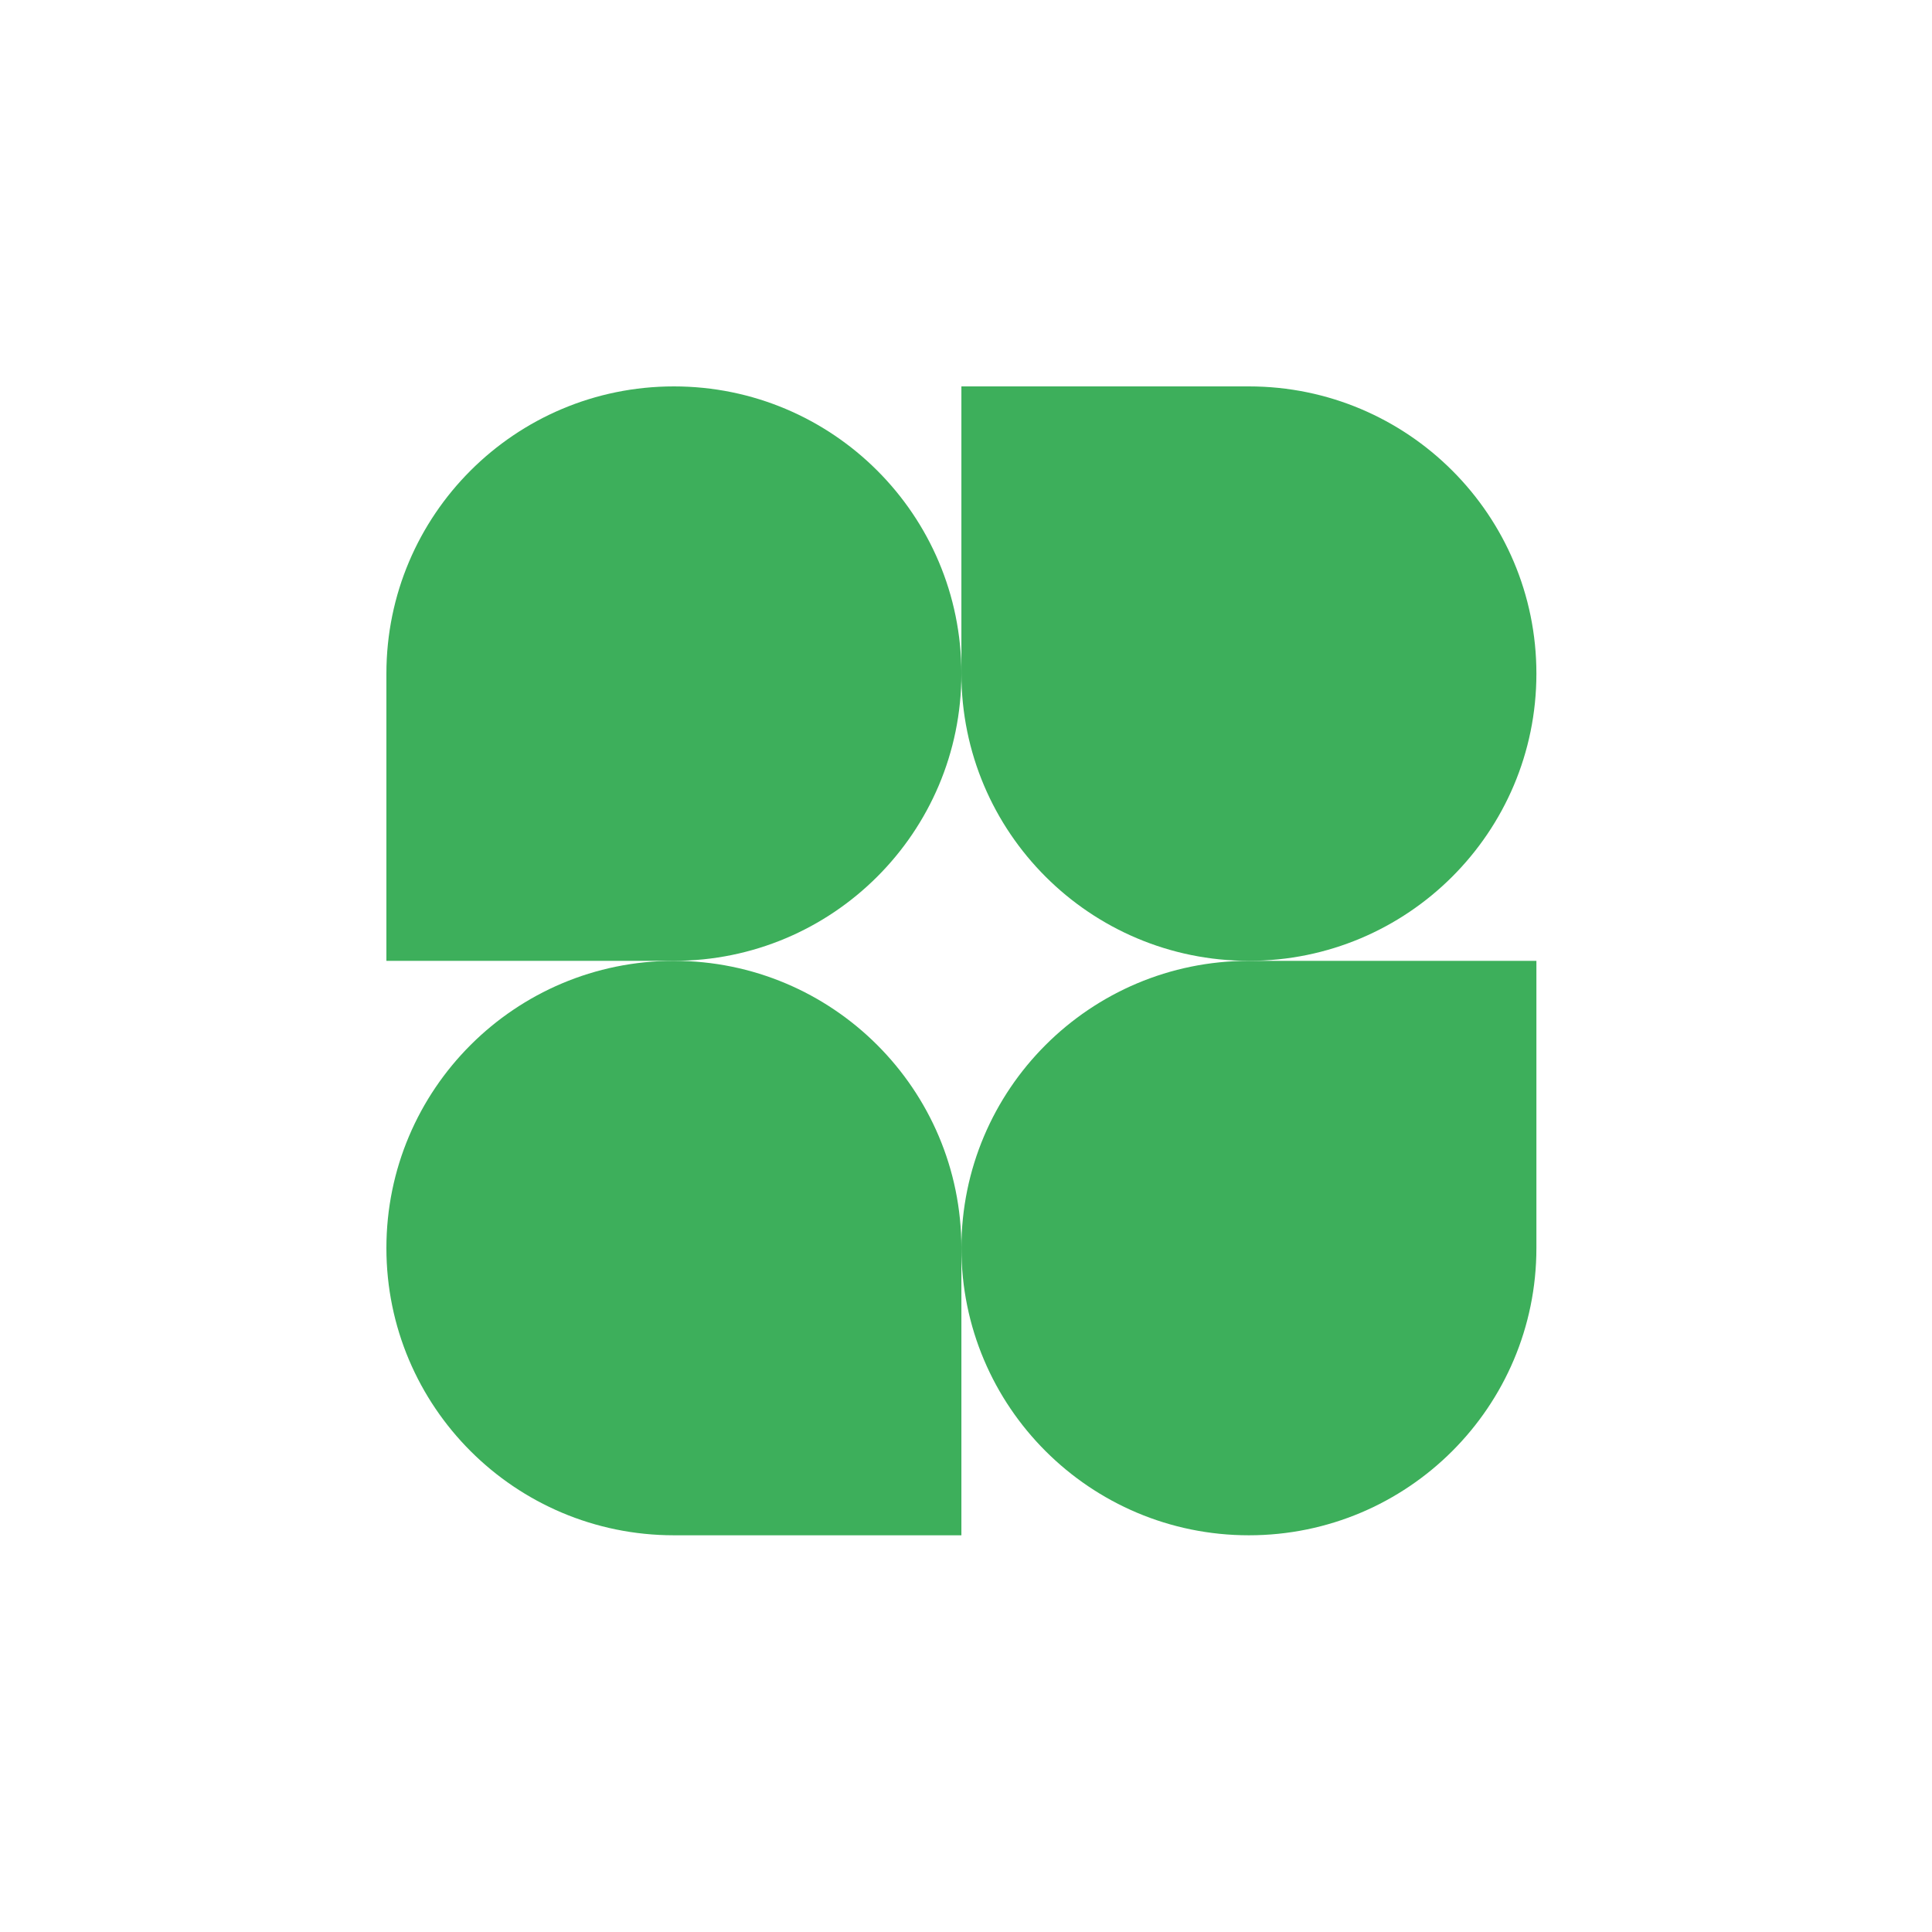
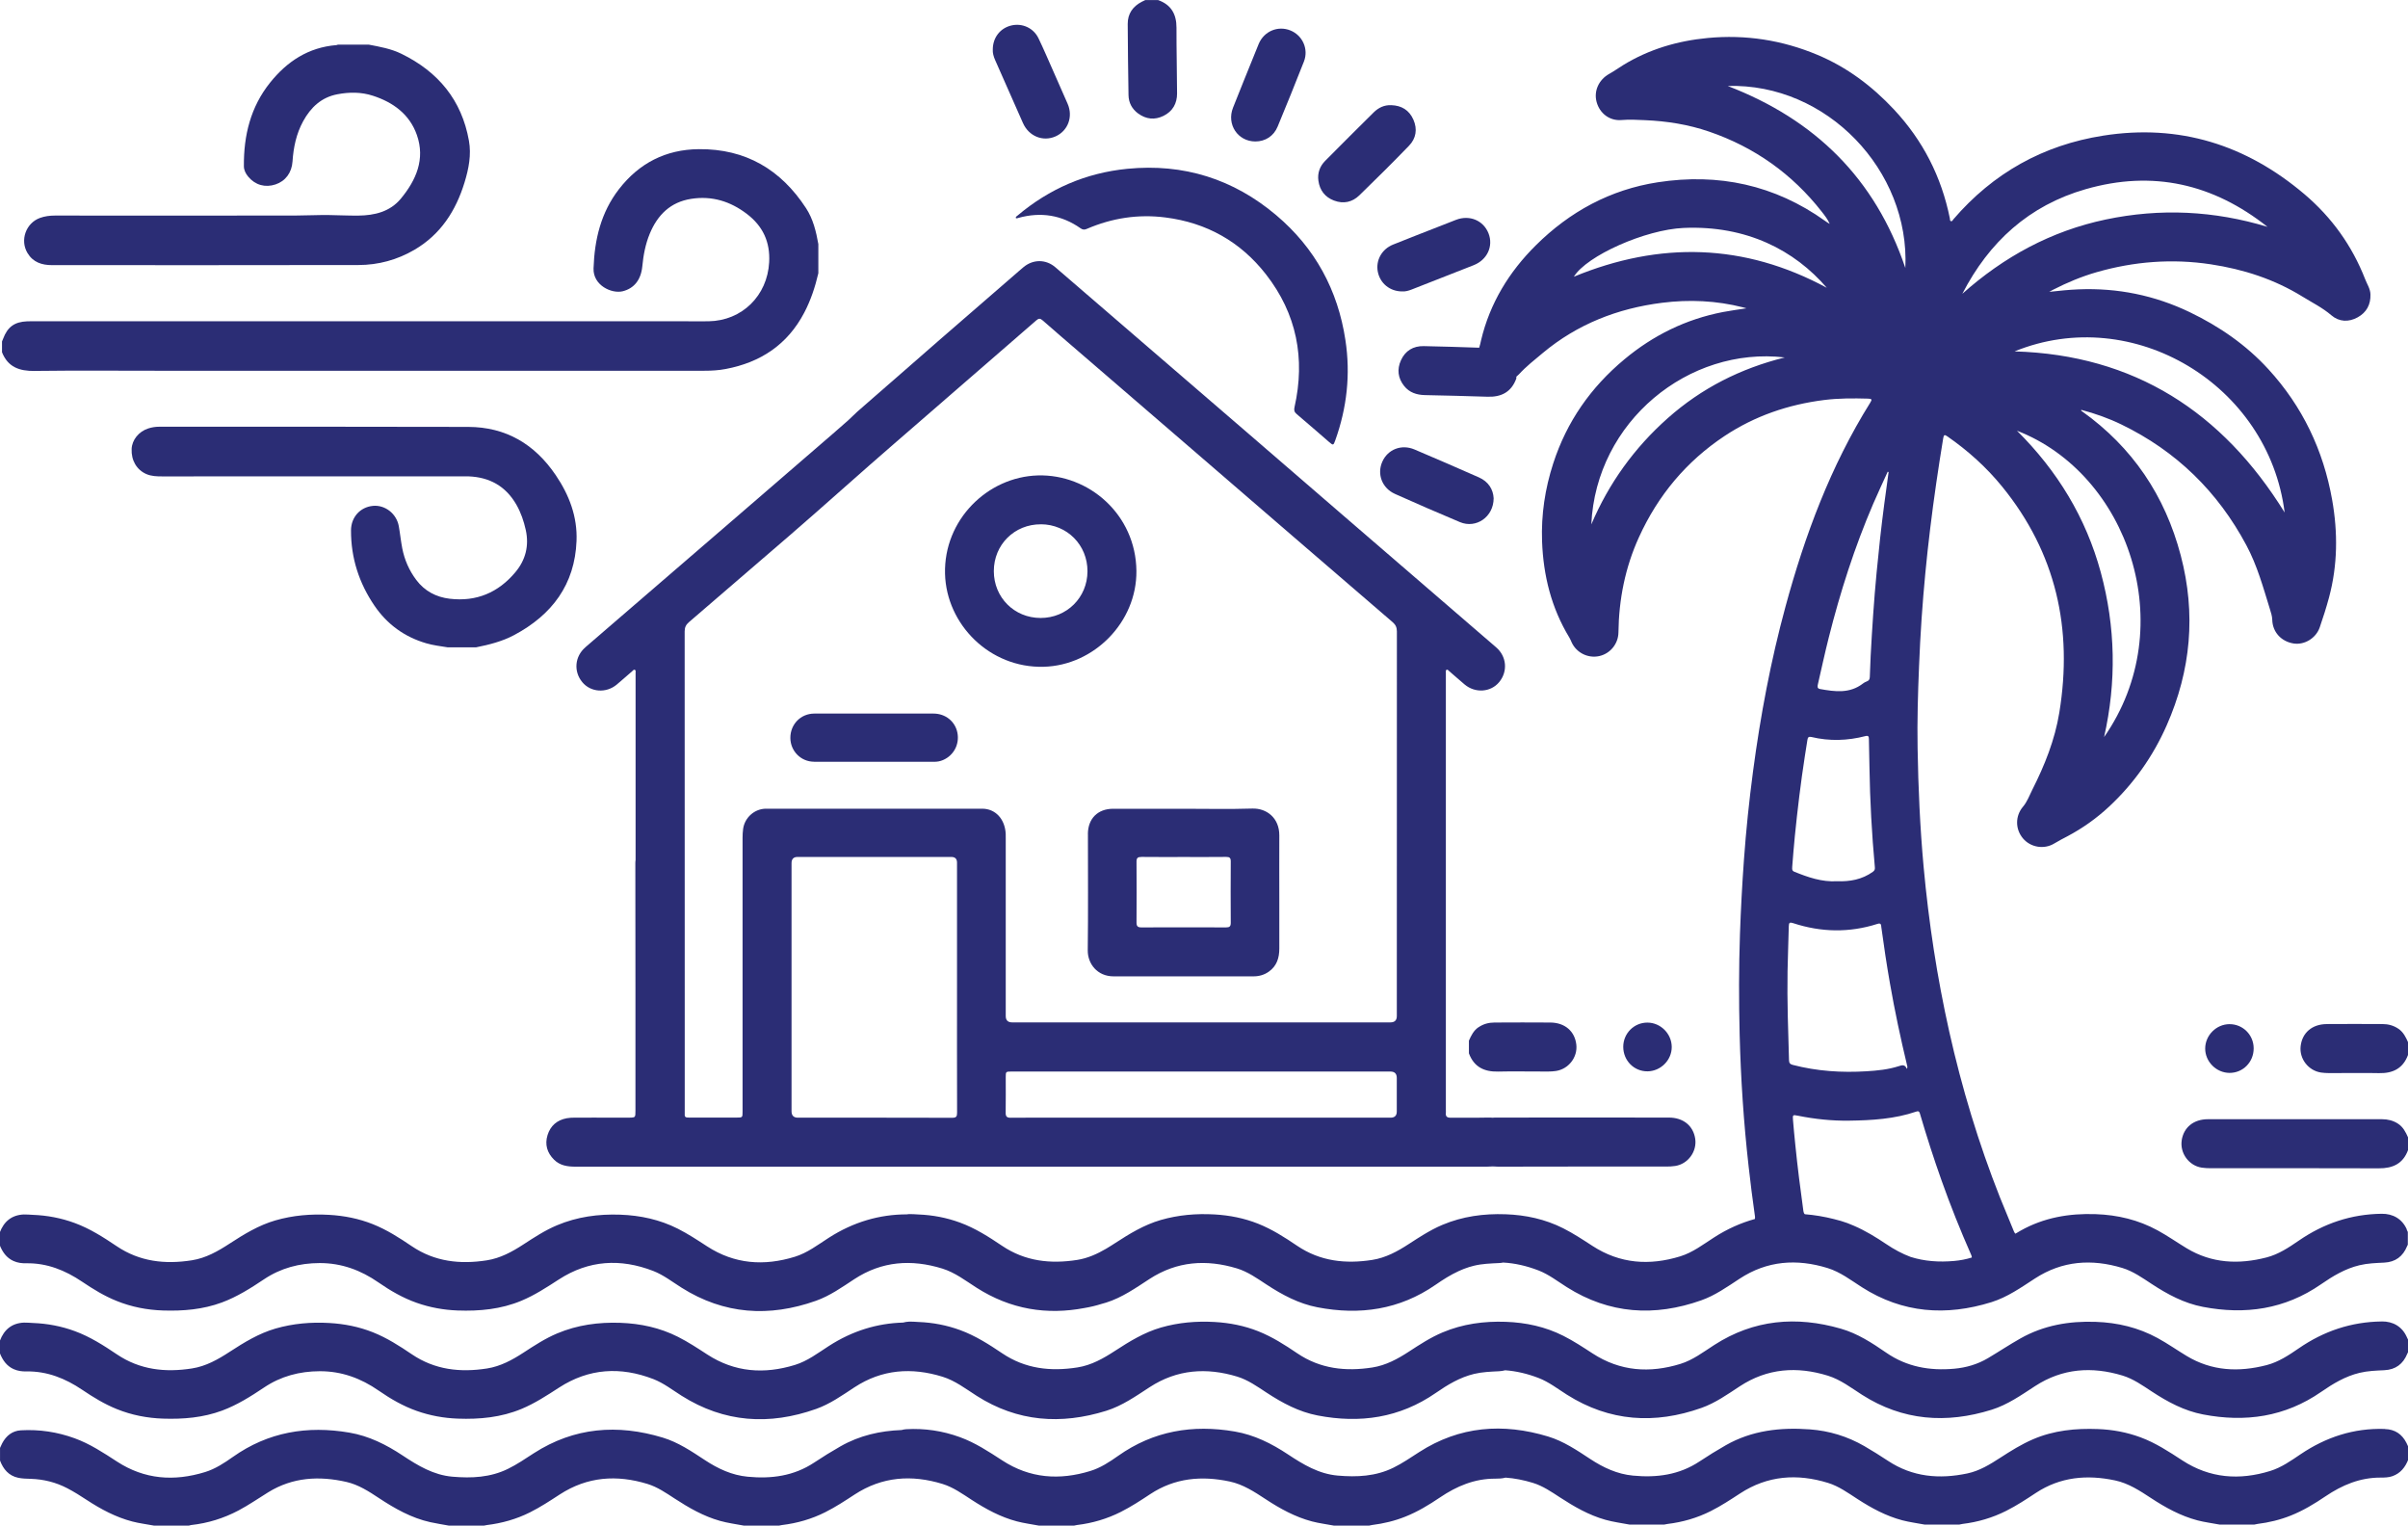
- <svg xmlns="http://www.w3.org/2000/svg" width="180" height="180" viewBox="0 0 180 180" fill="none">
-   <path d="M89.571 62.76C89.571 77.539 77.579 89.519 62.786 89.519H36V62.76C36 47.981 47.992 36 62.786 36C77.579 36 89.571 47.981 89.571 62.76Z" fill="#3DAF5B" />
-   <path d="M89.571 116.279C89.571 101.5 101.564 89.519 116.357 89.519H143.143V116.279C143.143 131.058 131.15 143.039 116.357 143.039C101.564 143.039 89.571 131.058 89.571 116.279Z" fill="#3DAF5B" />
-   <path d="M36 116.279C36 131.058 47.992 143.039 62.786 143.039H89.571V116.279C89.571 101.5 77.579 89.519 62.786 89.519C47.992 89.519 36 101.5 36 116.279Z" fill="#3DAF5B" />
-   <path d="M143.143 62.76C143.143 47.981 131.15 36 116.357 36H89.571V62.76C89.571 77.539 101.564 89.519 116.357 89.519C131.15 89.519 143.143 77.539 143.143 62.76Z" fill="#3DAF5B" />
+ <svg xmlns="http://www.w3.org/2000/svg" id="Layer_2" viewBox="0 0 695.29 440.4">
+   <defs>
+     <style>.cls-1{fill:#2b2d75;}</style>
+   </defs>
+   <g id="Layer_1-2">
+     <path class="cls-1" d="m687.67,381.49c-8.78.11-16.7,2.78-23.91,7.75-2.89,1.99-5.86,3.96-9.3,4.85-8.01,2.07-15.8,1.75-23.09-2.65-2.81-1.7-5.5-3.59-8.38-5.16-5.57-3.04-11.54-4.46-17.87-4.68-7.67-.27-14.98.98-21.72,4.78-3.19,1.8-6.24,3.83-9.39,5.7-3,1.78-6.29,2.74-9.75,3.05-7.05.63-13.66-.51-19.63-4.63-4.09-2.82-8.28-5.55-13.11-6.93-12.84-3.7-25.12-2.66-36.56,4.72-3.14,2.02-6.15,4.34-9.76,5.45-8.87,2.73-17.39,2.16-25.35-3.02-2.75-1.79-5.49-3.59-8.43-5.08-5.24-2.64-10.8-3.84-16.65-4.05-6.3-.22-12.4.6-18.24,3.06-3.47,1.46-6.6,3.51-9.73,5.55-3.25,2.12-6.64,3.96-10.53,4.57-7.71,1.2-15.04.42-21.71-4.1-3.57-2.42-7.2-4.74-11.24-6.35-4.05-1.61-8.25-2.43-12.59-2.68-5.26-.3-10.43.14-15.51,1.6-4.83,1.4-9.06,3.99-13.22,6.7-3.37,2.2-6.86,4.19-10.91,4.82-7.71,1.21-15.04.42-21.71-4.08-3.83-2.58-7.72-5.07-12.1-6.68-3.9-1.44-7.93-2.2-12.08-2.36-.88-.03-1.75-.14-2.63-.11-.66.03-1.25.13-1.82.28-7.41.21-14.57,2.34-21.44,6.77-3.14,2.02-6.15,4.34-9.76,5.45-8.87,2.73-17.39,2.16-25.35-3.02-2.75-1.79-5.49-3.59-8.43-5.08-5.24-2.64-10.8-3.84-16.65-4.05-6.3-.22-12.4.6-18.24,3.06-3.47,1.46-6.6,3.51-9.73,5.55-3.25,2.12-6.64,3.96-10.53,4.57-7.71,1.2-15.04.42-21.71-4.1-3.57-2.42-7.2-4.74-11.24-6.35-4.05-1.61-8.25-2.43-12.59-2.68-5.26-.3-10.43.14-15.51,1.6-4.83,1.4-9.06,3.99-13.22,6.7-3.37,2.2-6.86,4.19-10.91,4.82-7.71,1.21-15.04.42-21.71-4.08-3.83-2.58-7.72-5.07-12.1-6.68-3.9-1.44-7.93-2.2-12.08-2.36-.88-.03-1.75-.14-2.63-.11-3.49.15-5.73,2.01-6.94,5.21v3.66c.79,1.97,1.92,3.63,3.94,4.55,1.19.54,2.44.7,3.69.67,6.01-.1,11.26,2.02,16.15,5.32,3.17,2.14,6.42,4.13,9.98,5.56,4.29,1.73,8.76,2.6,13.38,2.75,5.8.19,11.51-.28,17.01-2.32,4.36-1.62,8.27-4.09,12.11-6.66,4.88-3.28,10.26-4.69,16.11-4.71,6.31-.01,11.86,2.04,16.99,5.6,3.42,2.37,7.02,4.46,10.98,5.86,3.85,1.36,7.8,2.08,11.87,2.23,6.32.23,12.5-.35,18.4-2.81,3.86-1.61,7.34-3.89,10.83-6.15,8.64-5.59,17.77-6.11,27.23-2.46,2.96,1.15,5.49,3.13,8.17,4.82,12.31,7.77,25.32,8.59,38.83,3.8,4.01-1.42,7.5-3.9,11.05-6.23,7.98-5.24,16.53-5.82,25.44-3.07,3.65,1.13,6.69,3.48,9.86,5.51,11.79,7.53,24.35,8.4,37.44,4.32,4.6-1.44,8.53-4.22,12.53-6.82,7.92-5.15,16.4-5.72,25.23-3.05,3.13.95,5.81,2.86,8.52,4.64,4.56,2.99,9.33,5.55,14.75,6.59,12.21,2.35,23.67.71,34.09-6.5,3.42-2.37,6.98-4.52,11.11-5.51,2.36-.56,4.76-.64,7.15-.76.65-.03,1.24-.14,1.8-.28,3.18.23,6.4.98,9.67,2.24,2.96,1.15,5.49,3.13,8.17,4.82,12.31,7.77,25.32,8.59,38.83,3.8,4.01-1.42,7.5-3.9,11.05-6.23,7.98-5.24,16.53-5.82,25.44-3.07,3.65,1.13,6.69,3.48,9.86,5.51,11.79,7.53,24.35,8.4,37.44,4.32,4.6-1.44,8.53-4.22,12.53-6.82,7.92-5.15,16.4-5.72,25.23-3.05,3.13.95,5.81,2.86,8.52,4.64,4.56,2.99,9.33,5.55,14.75,6.59,12.21,2.35,23.67.71,34.09-6.5,3.42-2.37,6.98-4.52,11.11-5.51,2.36-.57,4.76-.64,7.15-.76,3.25-.16,5.42-1.78,6.63-4.77.06-.14.14-.27.2-.41v-3.66c-.11-.24-.23-.48-.34-.72-1.33-3.02-3.99-4.57-7.28-4.52Z" />
+     <path class="cls-1" d="m694.95,354.92c-1.33-3.02-3.99-4.57-7.28-4.52-8.78.11-16.7,2.78-23.91,7.75-2.89,1.99-5.86,3.96-9.3,4.85-8.01,2.07-15.8,1.75-23.09-2.65-2.81-1.7-5.5-3.59-8.38-5.16-5.57-3.04-11.54-4.46-17.87-4.68-7.67-.27-14.98.98-21.72,4.78-.5.28-.98.57-1.47.86-.16-.14-.31-.37-.45-.71-1.31-3.3-2.74-6.55-4.04-9.84-6.14-15.54-10.96-31.48-14.61-47.78-3.51-15.69-5.93-31.55-7.4-47.56-1.04-11.4-1.55-22.83-1.74-34.27-.14-7.9.09-15.79.42-23.68.19-4.61.42-9.22.74-13.82.6-8.64,1.42-17.25,2.47-25.85,1.06-8.75,2.34-17.46,3.77-26.15.17-1.06.43-1.04,1.23-.49,5.9,4.1,11.21,8.86,15.74,14.42,15.63,19.18,20.5,41.13,16.55,65.3-1.29,7.89-4.22,15.19-7.8,22.27-.84,1.66-1.46,3.45-2.69,4.9-2.27,2.68-2.26,6.47,0,9.15,2.19,2.6,6.1,3.26,9.04,1.46,1.24-.76,2.53-1.41,3.81-2.09,4.37-2.32,8.38-5.16,12-8.54,7.16-6.67,12.69-14.52,16.64-23.46,7.01-15.88,8.5-32.21,4.06-49.07-4.55-17.29-13.94-31.2-28.49-41.6-.12-.09-.38-.13-.22-.42,4,1.06,7.88,2.43,11.59,4.23,15.83,7.68,27.79,19.35,36.08,34.87,3.13,5.85,4.85,12.17,6.79,18.43.32,1.02.65,2.03.68,3.12.1,3.5,2.57,6.21,6.12,6.79,3.13.51,6.49-1.49,7.58-4.64.98-2.84,1.9-5.72,2.68-8.62,2.51-9.34,2.58-18.78.9-28.25-2.54-14.28-8.55-26.9-18.38-37.64-6.45-7.06-14.18-12.38-22.75-16.5-10.13-4.86-20.83-7.03-32.07-6.58-2.73.11-5.44.39-8.48.72.57-.31.86-.47,1.16-.63,4.02-2.06,8.17-3.79,12.51-5.04,10.82-3.11,21.81-3.96,32.96-2.28,9.41,1.42,18.33,4.29,26.48,9.32,2.81,1.74,5.78,3.19,8.34,5.39,2.25,1.93,5,2.04,7.61.6,2.55-1.41,3.78-3.67,3.69-6.62-.05-1.64-.97-2.94-1.53-4.39-3.77-9.66-9.64-17.84-17.52-24.53-16.83-14.28-36.14-20.37-58.13-16.91-17.34,2.72-31.77,10.81-43.23,24.13-.21.24-.34.7-.75.55-.31-.11-.23-.53-.29-.82-2.43-12-7.77-22.48-16.16-31.44-6.32-6.76-13.56-12.18-22.1-15.76-10.14-4.24-20.71-5.89-31.68-4.85-8.71.83-16.91,3.24-24.41,7.84-1.33.82-2.6,1.74-3.97,2.5-3.01,1.66-4.53,4.92-3.68,8.1.88,3.31,3.76,5.55,7.24,5.24,2.26-.2,4.49-.05,6.73.04,6.32.27,12.5,1.24,18.51,3.3,13.14,4.51,23.99,12.21,32.55,23.14.85,1.09,1.72,2.19,2.29,3.5-.48-.24-.9-.55-1.33-.85-14.57-10.4-30.79-13.86-48.33-11.16-13.71,2.12-25.39,8.47-35.2,18.2-7.74,7.68-13.26,16.7-15.81,27.4-.17.72-.3,1.46-.55,2.16-5.33-.19-10.67-.35-16.01-.46-3.01-.06-5.32,1.31-6.58,4.09-1.18,2.61-.88,5.15.92,7.41,1.51,1.9,3.61,2.58,5.96,2.64,6.02.15,12.04.25,18.06.47,4.06.15,6.95-1.36,8.38-5.27v-.51c.26-.21.51-.44.75-.69,2.11-2.3,4.53-4.19,6.89-6.16,9.99-8.34,21.62-12.87,34.43-14.49,7.86-.99,15.69-.64,23.4,1.32.25.06.51.14.97.27-2.41.38-4.61.66-6.79,1.08-10.68,2.07-20.11,6.7-28.47,13.67-9.7,8.08-16.62,17.99-20.52,30-2.38,7.32-3.51,14.85-3.23,22.54.36,9.88,2.69,19.24,7.88,27.77.28.45.47.96.69,1.44,1.39,2.96,4.69,4.6,7.9,3.91,3.21-.69,5.53-3.55,5.58-6.81.12-9.57,1.94-18.78,5.93-27.53,5.5-12.07,13.68-21.89,24.74-29.22,8.71-5.77,18.35-9.06,28.7-10.37,4.22-.53,8.45-.52,12.68-.4,1.14.03,1.24.23.64,1.19-11.41,18.27-18.84,38.19-24.46,58.87-4.25,15.63-7.24,31.52-9.37,47.57-1.12,8.47-2.01,16.96-2.62,25.49-.52,7.15-.9,14.31-1.15,21.47-.33,9.65-.33,19.31-.09,28.96.32,12.73,1.16,25.44,2.59,38.11.55,4.81,1.13,9.62,1.83,14.41.04.3.04.55-.03.76-4.02,1.11-7.95,2.85-11.79,5.33-3.14,2.02-6.15,4.34-9.76,5.45-8.87,2.73-17.39,2.16-25.35-3.02-2.75-1.79-5.49-3.59-8.43-5.08-5.24-2.64-10.8-3.84-16.65-4.05-6.3-.22-12.4.6-18.24,3.06-1.89.79-3.67,1.77-5.42,2.82-.62.36-1.23.74-1.83,1.13-.83.53-1.65,1.06-2.48,1.6-3.25,2.12-6.64,3.96-10.53,4.57-7.71,1.2-15.04.42-21.71-4.1-3.57-2.42-7.2-4.74-11.24-6.35-4.05-1.61-8.25-2.43-12.59-2.68-5.26-.3-10.43.14-15.51,1.6-4.83,1.4-9.06,3.99-13.22,6.7-.37.24-.74.48-1.11.71-.49.3-.98.6-1.47.9-2.59,1.51-5.3,2.74-8.33,3.22-7.71,1.21-15.04.42-21.71-4.08-3.83-2.58-7.72-5.07-12.1-6.68-3.9-1.44-7.93-2.2-12.08-2.36-.88-.03-1.75-.14-2.63-.11-.25.01-.48.05-.72.08-7.8.02-15.33,2.15-22.54,6.79-3.14,2.02-6.15,4.34-9.76,5.45-8.87,2.73-17.39,2.16-25.35-3.02-2.75-1.79-5.49-3.59-8.43-5.08-5.24-2.64-10.8-3.84-16.65-4.05-6.3-.22-12.4.6-18.24,3.06-3.47,1.46-6.6,3.51-9.73,5.55-3.25,2.12-6.64,3.96-10.53,4.57-7.71,1.2-15.04.42-21.71-4.1-3.57-2.42-7.2-4.74-11.24-6.35-4.05-1.61-8.25-2.43-12.59-2.68-5.26-.3-10.43.14-15.51,1.6-4.83,1.4-9.06,3.99-13.22,6.7-3.37,2.2-6.86,4.19-10.91,4.82-7.71,1.21-15.04.42-21.71-4.08-3.83-2.58-7.72-5.07-12.1-6.68-3.9-1.44-7.93-2.2-12.08-2.36-.88-.03-1.75-.14-2.63-.11-3.49.15-5.73,2.01-6.94,5.21v3.66c.79,1.97,1.92,3.63,3.94,4.55,1.19.54,2.44.7,3.69.67,6.01-.1,11.26,2.02,16.15,5.32,3.17,2.14,6.42,4.13,9.98,5.56,4.29,1.73,8.76,2.6,13.38,2.75,5.8.19,11.51-.28,17.01-2.32,4.36-1.62,8.27-4.09,12.11-6.66,4.88-3.28,10.26-4.69,16.11-4.71,6.31-.01,11.86,2.04,16.99,5.6,3.42,2.37,7.02,4.46,10.98,5.86,3.85,1.36,7.8,2.08,11.87,2.23,6.32.23,12.5-.35,18.4-2.81,3.86-1.61,7.34-3.89,10.83-6.15,8.64-5.59,17.77-6.11,27.23-2.46,2.96,1.15,5.49,3.13,8.17,4.82,12.31,7.77,25.32,8.59,38.83,3.8,4.01-1.42,7.5-3.9,11.05-6.23,7.98-5.24,16.53-5.82,25.44-3.07,3.65,1.13,6.69,3.48,9.86,5.51,9.9,6.32,20.35,7.94,31.2,5.87,1.67-.28,3.32-.67,4.95-1.19.43-.12.86-.24,1.29-.37,4.6-1.44,8.53-4.22,12.53-6.82,7.92-5.15,16.4-5.72,25.23-3.05,3.13.95,5.81,2.86,8.52,4.64,4.56,2.99,9.33,5.55,14.75,6.59,12.21,2.35,23.67.71,34.09-6.5,2.12-1.47,4.3-2.86,6.63-3.93.04-.02.07-.03.11-.05.41-.19.82-.36,1.24-.53.1-.04.21-.08.31-.12.91-.35,1.85-.65,2.83-.88,2.36-.57,4.76-.64,7.15-.76.44-.02.85-.07,1.25-.15,3.36.18,6.76.95,10.21,2.28,2.96,1.15,5.49,3.13,8.17,4.82,12.31,7.77,25.32,8.59,38.83,3.8,4.01-1.42,7.5-3.9,11.05-6.23,7.98-5.24,16.53-5.82,25.44-3.07,3.65,1.13,6.69,3.48,9.86,5.51,11.79,7.53,24.35,8.4,37.44,4.32,4.6-1.44,8.53-4.22,12.53-6.82,7.92-5.15,16.4-5.72,25.23-3.05,3.13.95,5.81,2.86,8.52,4.64,4.56,2.99,9.33,5.55,14.75,6.59,12.21,2.35,23.67.71,34.09-6.5,3.42-2.37,6.98-4.52,11.11-5.51,2.36-.57,4.76-.64,7.15-.76,3.25-.16,5.42-1.78,6.63-4.77.06-.14.14-.27.2-.41v-3.66c-.11-.24-.23-.48-.34-.72Zm-87.41-142.14c3.61-15.94,3.31-31.8-.96-47.56-4.29-15.79-12.53-29.29-24.2-40.88,32.05,12.39,47.49,56.45,25.16,88.44Zm52.13-64.83c-17.95-29-43.4-45.5-77.98-46.51,34.22-13.92,73.34,9.58,77.98,46.51Zm-57.43-93.34c19.36-5.57,36.82-1.54,52.48,10.88-15.41-4.67-30.98-5.43-46.71-2.12-15.77,3.32-29.41,10.76-41.4,21.44,7.71-14.97,19.25-25.5,35.62-30.2Zm-120.68,66.1c-9.65,8.56-17.02,18.79-22.08,30.68,1.35-29.76,28.17-51.45,55.86-48.2-12.81,3.18-24.06,8.9-33.78,17.52Zm-27.12-40.83c3.71-6.07,20.65-13.6,31.71-14.08,18.17-.78,32.01,6.45,41.32,17.28-23.87-12.9-48.24-13.42-73.03-3.2Zm44.41-55.06c28.61-.86,52.65,24.4,51.3,52.54-8.72-25.88-26.13-42.86-51.3-52.54Zm26.07,172.64c1.03-4.46,1.99-8.94,3.11-13.37,3.32-13.19,7.46-26.11,12.83-38.62,1.34-3.11,2.79-6.18,4.19-9.27.09.02.18.04.27.06-.42,3.09-.85,6.18-1.26,9.28-.87,6.58-1.58,13.17-2.21,19.78-.76,7.97-1.28,15.96-1.71,23.96-.11,2.06-.19,4.11-.25,6.17-.02.66-.27,1.06-.9,1.28-.39.14-.77.35-1.1.61-3.82,2.94-8.09,2.34-12.38,1.57-.88-.16-.73-.82-.59-1.44Zm-7.44,52.87c.24-2.96.46-5.93.76-8.88.78-7.77,1.71-15.53,2.91-23.25.24-1.54.5-3.09.73-4.63.1-.69.35-.99,1.14-.81,5.22,1.25,10.44,1.08,15.62-.26.86-.22.98.16.99.86.04,2.71.12,5.41.16,8.12.15,9.65.68,19.27,1.56,28.88.05.58-.04.93-.58,1.32-3.13,2.25-6.67,2.85-10.33,2.72-4.43.26-8.41-1.15-12.36-2.75-.68-.28-.63-.79-.59-1.32Zm-.92,55.76c-.25-8.58-.56-17.15-.42-25.73.07-4.34.27-8.69.36-13.03.02-.99.31-1.14,1.22-.84,8.1,2.66,16.24,2.83,24.39.22,1.09-.35,1.03.34,1.11.98.73,5.4,1.54,10.79,2.48,16.16,1.39,7.96,3.07,15.87,4.96,23.73.06.25.2.5-.08.99-.55-1.38-1.39-1.08-2.37-.77-3,.96-6.12,1.27-9.24,1.46-7.2.45-14.33-.02-21.33-1.84-.74-.19-1.06-.53-1.08-1.33Zm47.69,57.93c-4.38.39-8.59.1-12.59-1.17-2.42-.9-4.76-2.17-7.03-3.7-2.99-2.01-6.05-3.88-9.35-5.3-1.22-.54-2.47-1.02-3.76-1.39-.53-.15-1.05-.28-1.58-.42-.12-.03-.24-.07-.36-.1-2.84-.72-5.66-1.19-8.44-1.41-.23-.18-.36-.46-.42-.87-.88-6.38-1.7-12.77-2.34-19.18-.24-2.39-.48-4.78-.67-7.17-.12-1.47-.05-1.52,1.42-1.22,4.88.98,9.81,1.5,14.77,1.43,6.56-.09,13.12-.47,19.41-2.62.87-.3.95.23,1.12.8,1.89,6.44,3.95,12.83,6.2,19.15,2.57,7.23,5.41,14.34,8.51,21.36.16.36.23.62.2.82-1.65.51-3.35.84-5.1.99Z" />
+     <path class="cls-1" d="m688.58,412.52c-8.94-.29-16.98,2.35-24.35,7.33-2.75,1.86-5.5,3.8-8.7,4.79-8.91,2.76-17.45,2.15-25.43-3.06-3.83-2.5-7.66-5.02-12-6.63-3.97-1.47-8.07-2.24-12.3-2.4-6.47-.25-12.8.37-18.83,2.97-3.31,1.43-6.35,3.33-9.36,5.28-2.99,1.94-6.03,3.82-9.55,4.56-8.1,1.71-15.85,1.05-22.95-3.66-2.22-1.47-4.49-2.89-6.8-4.23-4.87-2.81-10.14-4.42-15.74-4.83-8.48-.62-16.71.28-24.26,4.58-2.58,1.47-5.12,3.04-7.6,4.69-5.87,3.89-12.36,4.73-19.18,4.08-4.57-.43-8.58-2.31-12.35-4.79-3.86-2.54-7.72-5.15-12.18-6.5-13.04-3.95-25.54-3.01-37.22,4.5-2.44,1.57-4.83,3.22-7.44,4.5-5.12,2.52-10.55,2.76-16.1,2.28-5.46-.48-9.95-3.2-14.37-6.13-4.72-3.13-9.72-5.63-15.35-6.59-12.14-2.08-23.46-.2-33.67,7.03-2.49,1.76-5.08,3.46-8.02,4.36-8.91,2.74-17.45,2.16-25.44-3.05-3.9-2.54-7.79-5.1-12.21-6.71-5.02-1.83-10.2-2.6-15.51-2.3-.48.03-.92.12-1.35.24-6.13.23-12.07,1.54-17.64,4.71-2.58,1.47-5.12,3.04-7.6,4.69-5.87,3.89-12.36,4.73-19.18,4.08-4.57-.43-8.58-2.31-12.35-4.79-3.86-2.54-7.72-5.15-12.18-6.5-13.04-3.95-25.54-3.01-37.22,4.5-2.44,1.57-4.83,3.22-7.44,4.5-5.12,2.52-10.55,2.76-16.1,2.28-5.46-.48-9.95-3.2-14.37-6.13-4.72-3.13-9.72-5.63-15.35-6.59-12.14-2.08-23.46-.2-33.67,7.03-2.49,1.76-5.08,3.46-8.02,4.36-8.91,2.74-17.45,2.16-25.44-3.05-3.9-2.54-7.79-5.1-12.21-6.71-5.02-1.83-10.2-2.6-15.51-2.3-2.47.14-4.25,1.56-5.4,3.73-.23.44-.42.9-.63,1.35v3.66c.94,2.5,2.52,4.38,5.23,4.96,1.18.26,2.42.27,3.64.31,3.72.12,7.23.99,10.54,2.71,1.97,1.02,3.83,2.21,5.68,3.42,4.07,2.66,8.32,4.93,13.07,6.18,2.07.55,4.19.78,6.28,1.19h10.08c.22-.05.44-.13.66-.16,4.83-.53,9.38-1.94,13.68-4.21,2.97-1.57,5.73-3.49,8.58-5.25,7.09-4.37,14.71-4.78,22.6-2.98,3.48.8,6.44,2.72,9.37,4.66,4.61,3.04,9.37,5.74,14.82,6.95,1.78.39,3.59.67,5.39,1h10.08c.3-.06.59-.14.89-.17,4.35-.53,8.51-1.7,12.44-3.67,3.01-1.51,5.81-3.35,8.62-5.18,7.95-5.15,16.45-5.73,25.31-3.01,2.87.88,5.34,2.59,7.83,4.21,4.1,2.67,8.31,5.1,13.08,6.44,2.28.64,4.62.94,6.94,1.38h10.08c.3-.06.59-.14.89-.17,4.39-.53,8.58-1.73,12.54-3.73,2.94-1.48,5.68-3.28,8.42-5.07,7.97-5.21,16.51-5.8,25.41-3.06,3.12.96,5.78,2.89,8.5,4.65,4.05,2.62,8.25,4.91,12.96,6.15,2.1.55,4.26.82,6.39,1.23h10.08c.3-.06.59-.14.89-.18,4.43-.53,8.65-1.77,12.64-3.78,2.97-1.5,5.75-3.31,8.51-5.14,7.1-4.69,14.84-5.36,22.93-3.64,3.87.82,7.15,2.98,10.41,5.12,4.16,2.73,8.48,5.11,13.34,6.4,2.11.56,4.26.8,6.39,1.22h10.08c.3-.06.59-.14.89-.18,3.3-.41,6.52-1.18,9.62-2.42,3.56-1.42,6.82-3.39,9.98-5.53,4.84-3.27,10.01-5.46,15.98-5.43.98,0,1.99-.03,2.97-.3,2.6.18,5.24.7,7.91,1.52,2.87.88,5.34,2.59,7.83,4.21,4.1,2.67,8.31,5.1,13.08,6.44,2.28.64,4.62.94,6.94,1.38h10.08c.3-.06.59-.14.89-.17,4.39-.53,8.58-1.73,12.54-3.73,2.94-1.48,5.68-3.28,8.42-5.07,7.97-5.21,16.51-5.8,25.41-3.06,3.12.96,5.78,2.89,8.5,4.65,4.05,2.62,8.25,4.91,12.96,6.15,2.1.55,4.26.82,6.39,1.23h10.08c.3-.06.59-.14.89-.18,4.43-.53,8.65-1.77,12.64-3.78,2.97-1.5,5.75-3.31,8.51-5.14,7.1-4.69,14.84-5.36,22.93-3.64,3.87.82,7.15,2.98,10.41,5.12,4.16,2.73,8.48,5.11,13.34,6.4,2.11.56,4.26.8,6.39,1.22h10.08c.3-.06.59-.14.89-.18,3.3-.41,6.52-1.18,9.62-2.42,3.56-1.42,6.82-3.39,9.98-5.53,4.84-3.27,10.01-5.46,15.98-5.43,1.12,0,2.28-.02,3.39-.41,2.34-.84,3.7-2.58,4.57-4.81v-3.66c-.18-.38-.34-.77-.53-1.14-1.29-2.53-3.31-3.9-6.19-3.99Z" />
+     <path class="cls-1" d="m629.96,329.16c-.59,3.7,2.05,7.36,5.77,7.92.86.13,1.75.17,2.62.17,16.18,0,32.35-.03,48.53.03,4.02.02,6.98-1.34,8.42-5.27v-3.66c-.68-1.55-1.43-3.02-2.94-3.99-1.4-.9-2.94-1.25-4.57-1.26-16.75,0-33.5-.02-50.25,0-4.15,0-6.99,2.34-7.59,6.05Z" />
+     <path class="cls-1" d="m671.78,295.64c-4.21.04-7.05,2.52-7.49,6.38-.42,3.65,2.25,7.07,5.9,7.61,1.48.22,2.97.14,4.45.15,4.08.01,8.16-.07,12.24.02,4.02.1,6.97-1.34,8.42-5.27v-3.66c-.65-1.47-1.35-2.9-2.75-3.86-1.41-.97-2.97-1.38-4.64-1.38-5.38-.02-10.75-.05-16.13,0Z" />
+     <path class="cls-1" d="m643.72,309.73c3.9.04,7.02-3.11,7.01-7.08,0-3.89-3.12-7-6.98-6.99-3.81.01-7,3.21-7.02,7.02-.02,3.79,3.18,7.01,6.99,7.05Z" />
+     <path class="cls-1" d="m328.62,32.75c2.28,1.69,4.79,1.95,7.33.7,2.64-1.3,3.93-3.57,3.92-6.47-.02-6.33-.19-12.65-.17-18.98.01-3.93-1.56-6.66-5.33-7.99h-3.66c-.34.16-.69.32-1.03.5-2.59,1.35-4.07,3.44-4.06,6.39.03,6.86.12,13.72.23,20.58.04,2.18,1.01,3.98,2.77,5.28Z" />
+     <path class="cls-1" d="m314.13,240.78c0,11.18.09,22.36-.05,33.54-.05,3.91,2.77,7.54,7.44,7.54,13.47,0,26.94,0,40.41,0,1.6,0,3.09-.41,4.42-1.35,2.33-1.63,3.04-4,3.04-6.69.01-4.81,0-9.62,0-14.43,0-6.07-.03-12.14,0-18.2.03-5.08-3.68-7.9-7.8-7.77-6.63.21-13.28.06-19.92.06-6.75,0-13.51,0-20.26,0-4.45,0-7.28,2.85-7.29,7.3Zm15.44,6.6c4.08.05,8.16.02,12.24.02,4.08,0,8.16.03,12.24-.02.99-.01,1.33.3,1.32,1.31-.04,5.91-.04,11.82,0,17.73,0,1.01-.35,1.31-1.33,1.31-8.16-.03-16.32-.03-24.48,0-1.04,0-1.4-.34-1.4-1.39.04-5.87.04-11.74,0-17.61,0-1.08.39-1.35,1.41-1.34Z" />
+     <path class="cls-1" d="m301.35,192.49c14.56-.39,26.91-12.91,26.78-27.66-.16-16.3-13.76-28-28.46-27.58-14.58.42-27.2,12.87-26.8,28.4.38,14.59,12.87,27.25,28.48,26.84Zm-.79-41.14c7.56.03,13.47,6,13.44,13.58-.02,7.57-5.97,13.48-13.55,13.47-7.59-.01-13.49-5.93-13.49-13.52,0-7.64,5.95-13.56,13.6-13.52Z" />
+     <path class="cls-1" d="m293.31,62.93c.27.19.52.04.76-.03,6.46-1.78,12.47-.85,17.97,3.03.62.43,1.12.43,1.78.14,7.27-3.13,14.84-4.3,22.7-3.29,11.9,1.51,21.66,7,29.01,16.41,8.89,11.39,11.41,24.3,8.25,38.35-.19.85-.09,1.39.61,1.98,3.15,2.66,6.24,5.38,9.36,8.07,1.2,1.04,1.26,1.01,1.79-.45,3.37-9.41,4.45-19.05,2.94-28.95-2.19-14.48-8.78-26.6-19.95-36.04-12.4-10.49-26.81-15.01-43.02-13.42-11.97,1.18-22.53,5.76-31.72,13.51-.22.19-.54.32-.5.7Z" />
+     <path class="cls-1" d="m235.05,219.91c11.56.02,23.12,0,34.69.01.89,0,1.74-.15,2.56-.51,3.09-1.33,4.78-4.54,4.15-7.85-.63-3.27-3.43-5.55-6.88-5.56-5.69-.01-11.37,0-17.06,0-5.8,0-11.6-.01-17.4,0-3.91.01-6.92,3.1-6.9,7.04.02,3.78,3.04,6.86,6.85,6.86Z" />
+     <path class="cls-1" d="m295.38,35.53c1.67,3.79,5.74,5.46,9.39,3.85,3.6-1.59,5.13-5.69,3.5-9.42-1.35-3.11-2.73-6.21-4.1-9.31-1.42-3.2-2.79-6.43-4.31-9.59-1.43-2.98-4.68-4.45-7.83-3.71-3.21.75-5.37,3.49-5.37,6.94-.07.98.23,2.03.68,3.06,2.69,6.06,5.37,12.13,8.04,18.19Z" />
+     <path class="cls-1" d="m402.77,142.58c6.24,2.78,12.49,5.52,18.79,8.15,4.64,1.94,9.7-1.47,9.72-6.88-.13-2.56-1.5-4.82-4.27-6.04-6.17-2.73-12.37-5.41-18.58-8.05-3.77-1.6-7.72-.05-9.31,3.55-1.58,3.57-.05,7.62,3.66,9.27Z" />
+     <path class="cls-1" d="m362.46,40.84c2.87,0,5.31-1.53,6.45-4.3,2.58-6.24,5.13-12.49,7.59-18.78,1.41-3.61-.41-7.57-3.93-8.98-3.6-1.44-7.56.23-9.11,3.85-.41.95-.77,1.91-1.16,2.86-2.1,5.2-4.22,10.39-6.28,15.61-1.9,4.81,1.38,9.73,6.44,9.74Z" />
+     <path class="cls-1" d="m385.2,57.9c2.72,1.03,5.27.47,7.31-1.52,4.84-4.7,9.64-9.45,14.33-14.31,2.05-2.12,2.48-4.79,1.26-7.54-1.22-2.75-3.42-4.08-6.4-4.17-2.01-.08-3.67.72-5.05,2.08-4.69,4.64-9.37,9.3-14.01,13.99-1.56,1.57-2.27,3.54-1.96,5.75.38,2.76,1.9,4.73,4.51,5.72Z" />
+     <path class="cls-1" d="m397.83,78.44c.65,3.35,3.48,5.69,7.04,5.69.88.06,1.83-.19,2.76-.56,5.96-2.34,11.93-4.67,17.89-7.02,3.92-1.55,5.73-5.49,4.27-9.2-1.47-3.72-5.47-5.39-9.37-3.89-1.64.63-3.27,1.28-4.9,1.92-4.44,1.74-8.88,3.45-13.31,5.24-3.24,1.31-5.02,4.56-4.38,7.83Z" />
+     <path class="cls-1" d="m169,186.89c-3.04,2.62-3.43,6.95-.87,10.04,2.42,2.93,6.89,3.26,9.96.69,1.49-1.25,2.94-2.55,4.42-3.82.24-.21.48-.62.85-.4.28.16.14.56.16.86.01.19,0,.38,0,.57,0,17.82,0,35.64,0,53.46-.05.27-.07.57-.07.89.04,23.81.03,47.63.03,71.44,0,1.01,0,1.51-.24,1.77-.03.02-.06.04-.09.06-.04.03-.07.05-.12.07-.03.01-.06.02-.09.03-.29.09-.74.1-1.44.1-2.91,0-5.82,0-8.73,0-.4,0-.81,0-1.21-.02-.4-.01-.78,0-1.16.02-1.49,0-2.98,0-4.47,0-.76,0-1.53.03-2.28.17-2.8.52-4.71,2.16-5.55,4.86-.84,2.72-.13,5.13,1.89,7.12,1.7,1.68,3.86,2,6.13,2,87.81,0,175.63,0,263.44-.01.49,0,.98-.02,1.48-.06.49.05.99.07,1.51.07,16.18-.06,32.35-.02,48.53-.03.87,0,1.76-.04,2.62-.17,3.72-.57,6.36-4.22,5.77-7.92-.59-3.71-3.44-6.04-7.59-6.05-16.75-.03-33.5-.01-50.25,0-.22,0-.43.02-.64.04-.49-.04-1.01-.06-1.54-.04-3.51.09-7.02-.01-10.53.04-1.1.02-1.57-.36-1.44-1.45.03-.23,0-.46,0-.69,0-41.9,0-83.81,0-125.71,0-.19-.01-.38,0-.57.02-.3-.12-.7.16-.86.37-.22.61.2.85.4,1.48,1.26,2.92,2.57,4.42,3.82,3.08,2.57,7.54,2.24,9.96-.69,2.56-3.1,2.17-7.43-.87-10.04-14.16-12.2-28.32-24.41-42.48-36.62-9.68-8.35-19.35-16.71-29.03-25.06-9.19-7.92-18.39-15.84-27.58-23.76-9.39-8.09-18.78-16.2-28.18-24.28-2.72-2.34-6.36-2.35-9.13-.1-.47.39-.93.79-1.4,1.19-7.84,6.8-15.68,13.6-23.52,20.4-6.6,5.73-12.15,10.66-18.76,16.37-9.19,7.92-2.24,2.27-11.43,10.19-9.68,8.35-19.35,16.71-29.03,25.06-14.16,12.21-28.32,24.42-42.48,36.62Zm105.91,135.8c-14.84-.05-29.68-.03-44.52-.03q-1.83,0-1.84-1.84c0-23.88,0-47.76,0-71.64q0-1.79,1.73-1.79c14.8,0,29.6,0,44.4,0q1.65,0,1.65,1.63c0,12.02,0,24.03,0,36.05,0,12.05-.02,24.11.02,36.16,0,1.14-.26,1.46-1.45,1.46Zm128.4-1.8q0,1.76-1.79,1.77c-32.13,0-64.26,0-96.39,0-4.43,0-8.85-.03-13.28.02-1.08.01-1.49-.32-1.47-1.44.05-3.43.02-6.87.02-10.3,0-1.56.03-1.6,1.61-1.6,18.32,0,36.63,0,54.95,0,18.16,0,36.33,0,54.49,0q1.85,0,1.86,1.82c0,3.24,0,6.49,0,9.73Zm-144.62-193.24h0c13.52-11.72,27.04-23.43,40.54-35.17.69-.6,1.12-.61,1.81,0,3.46,3.05,6.98,6.05,10.47,9.06,10.9,9.39,21.79,18.78,32.69,28.17,9.65,8.32,19.29,16.65,28.95,24.97,9.65,8.32,19.3,16.64,28.97,24.94.85.73,1.22,1.51,1.22,2.65-.03,37.02-.02,74.04-.02,111.05q0,1.83-1.85,1.83c-36.41,0-72.81,0-109.22,0q-1.84,0-1.85-1.82c0-17.1,0-34.19,0-51.29,0-.46.01-.92-.01-1.37-.25-4.26-2.96-7.2-6.79-7.21-20.8-.02-41.6-.02-62.4,0-3.32,0-6.17,2.54-6.63,5.83-.12.87-.16,1.75-.16,2.62,0,26.33,0,52.66,0,79,0,1.71-.01,1.72-1.73,1.72-4.12,0-8.24,0-12.36,0-1.94,0-2.47.12-2.61-.61v-1.15c0-3.24,0-6.49,0-9.73v-17.81c0-19.43,0-38.86-.01-58.29.02-.15.02-.3,0-.43,0-17.45,0-34.89-.01-52.34,0-1.15.37-1.92,1.22-2.65,9.67-8.3,19.32-16.62,28.97-24.94,9.65-8.32,21.18-18.73,30.83-27.05Z" />
+     <path class="cls-1" d="m426.88,296.56c-1.4.96-2.09,2.39-2.74,3.86v3.66c1.44,3.93,4.4,5.36,8.42,5.27,4.08-.1,8.16-.01,12.24-.02,1.49,0,2.97.07,4.45-.15,3.65-.54,6.32-3.97,5.9-7.61-.44-3.86-3.29-6.34-7.49-6.38-5.38-.05-10.75-.02-16.13,0-1.67,0-3.23.41-4.64,1.38Z" />
+     <path class="cls-1" d="m482.7,302.23c-.02-3.81-3.21-7.01-7.02-7.02-3.86-.01-6.97,3.1-6.98,6.99,0,3.97,3.11,7.12,7.01,7.08,3.82-.04,7.01-3.25,6.99-7.05Z" />
+     <path class="cls-1" d="m10.02,107.08c11.88-.15,23.76-.05,35.63-.05,52.55,0,105.11,0,157.66,0,2.09,0,4.16-.11,6.2-.5,10.1-1.9,17.88-7.04,22.72-16.29,1.89-3.61,3.14-7.42,4.06-11.37v-8.4c-.64-3.64-1.51-7.24-3.55-10.37-7.28-11.17-17.48-17.17-30.97-17.04-9.54.09-17.22,4.03-23.05,11.55-5.21,6.73-7.06,14.54-7.34,22.89-.16,4.89,5.26,7.37,8.43,6.58,3.3-.83,5.27-3.31,5.65-7.18.31-3.23.9-6.41,2.15-9.43,2.25-5.43,5.98-9.14,11.98-10.07,5.98-.93,11.3.72,16.07,4.36,4.61,3.52,6.75,8.08,6.43,13.94-.52,9.66-7.82,16.89-17.48,17.05-2.8.04-5.6-.01-8.4-.01-62.23,0-124.46,0-186.69,0-.56,0-1.12,0-1.68.02-3.65.15-5.67,1.62-6.94,5.04-.1.26-.21.52-.32.77v3.12c1.7,4.3,5.04,5.45,9.4,5.4Z" />
+     <path class="cls-1" d="m129.86,172.85c-3.94-.47-7.24-2.21-9.66-5.42-2.05-2.73-3.4-5.79-4.05-9.13-.41-2.11-.62-4.27-1-6.39-.65-3.64-3.98-6.21-7.48-5.87-3.68.36-6.3,3.27-6.32,7.06-.03,7.96,2.31,15.2,6.77,21.75,3.67,5.38,8.65,9.01,14.93,10.85,2.04.6,4.14.84,6.23,1.18h8.16c3.81-.76,7.58-1.71,11.03-3.55,10.89-5.81,17.51-14.56,18-27.18.27-6.97-2.1-13.23-6.01-18.99-6.07-8.96-14.38-13.88-25.25-13.92-29.75-.09-59.5-.04-89.26-.05-1.09,0-2.15.17-3.18.51-2.71.89-4.64,3.28-4.76,5.88-.15,3.33,1.45,6.05,4.23,7.27,1.48.64,3.02.68,4.58.68,28.79-.01,57.59-.01,86.38-.02.68,0,1.36,0,2.04.01,6.11.22,10.8,2.83,13.87,8.19,1.3,2.28,2.13,4.72,2.7,7.28,1.01,4.58-.06,8.7-3.02,12.22-4.92,5.86-11.23,8.55-18.91,7.64Z" />
+     <path class="cls-1" d="m14.97,76.54c29.52,0,59.04.04,88.56-.03,5.72-.01,11.16-1.49,16.14-4.4,7.56-4.43,11.95-11.24,14.46-19.44,1.21-3.95,2-7.97,1.27-12.05-2.09-11.75-8.89-19.92-19.51-25.1-2.99-1.46-6.21-2.02-9.43-2.64h-8.88c-.15.05-.3.13-.45.14-8.06.65-14.23,4.69-19.15,10.84-5.64,7.04-7.63,15.26-7.56,24.1,0,1.16.52,2.16,1.26,3.05,2.01,2.41,4.89,3.23,7.88,2.23,2.88-.96,4.69-3.41,4.9-6.6.27-4.07,1.08-8,3.06-11.62,2.19-4.02,5.29-6.94,9.92-7.81,3.41-.65,6.87-.67,10.21.42,5.87,1.9,10.6,5.34,12.71,11.31,2.47,7-.2,13.06-4.61,18.4-3.13,3.79-7.59,4.85-12.3,4.9-2.84.03-5.67-.12-8.51-.16-3.16-.04-6.31.13-9.47.14-23.2.04-46.4.03-69.6.01-1.5,0-2.94.18-4.35.69-4.05,1.49-5.81,6.43-3.58,10.13,1.6,2.67,4.14,3.49,7.06,3.49Z" />
+   </g>
</svg>
